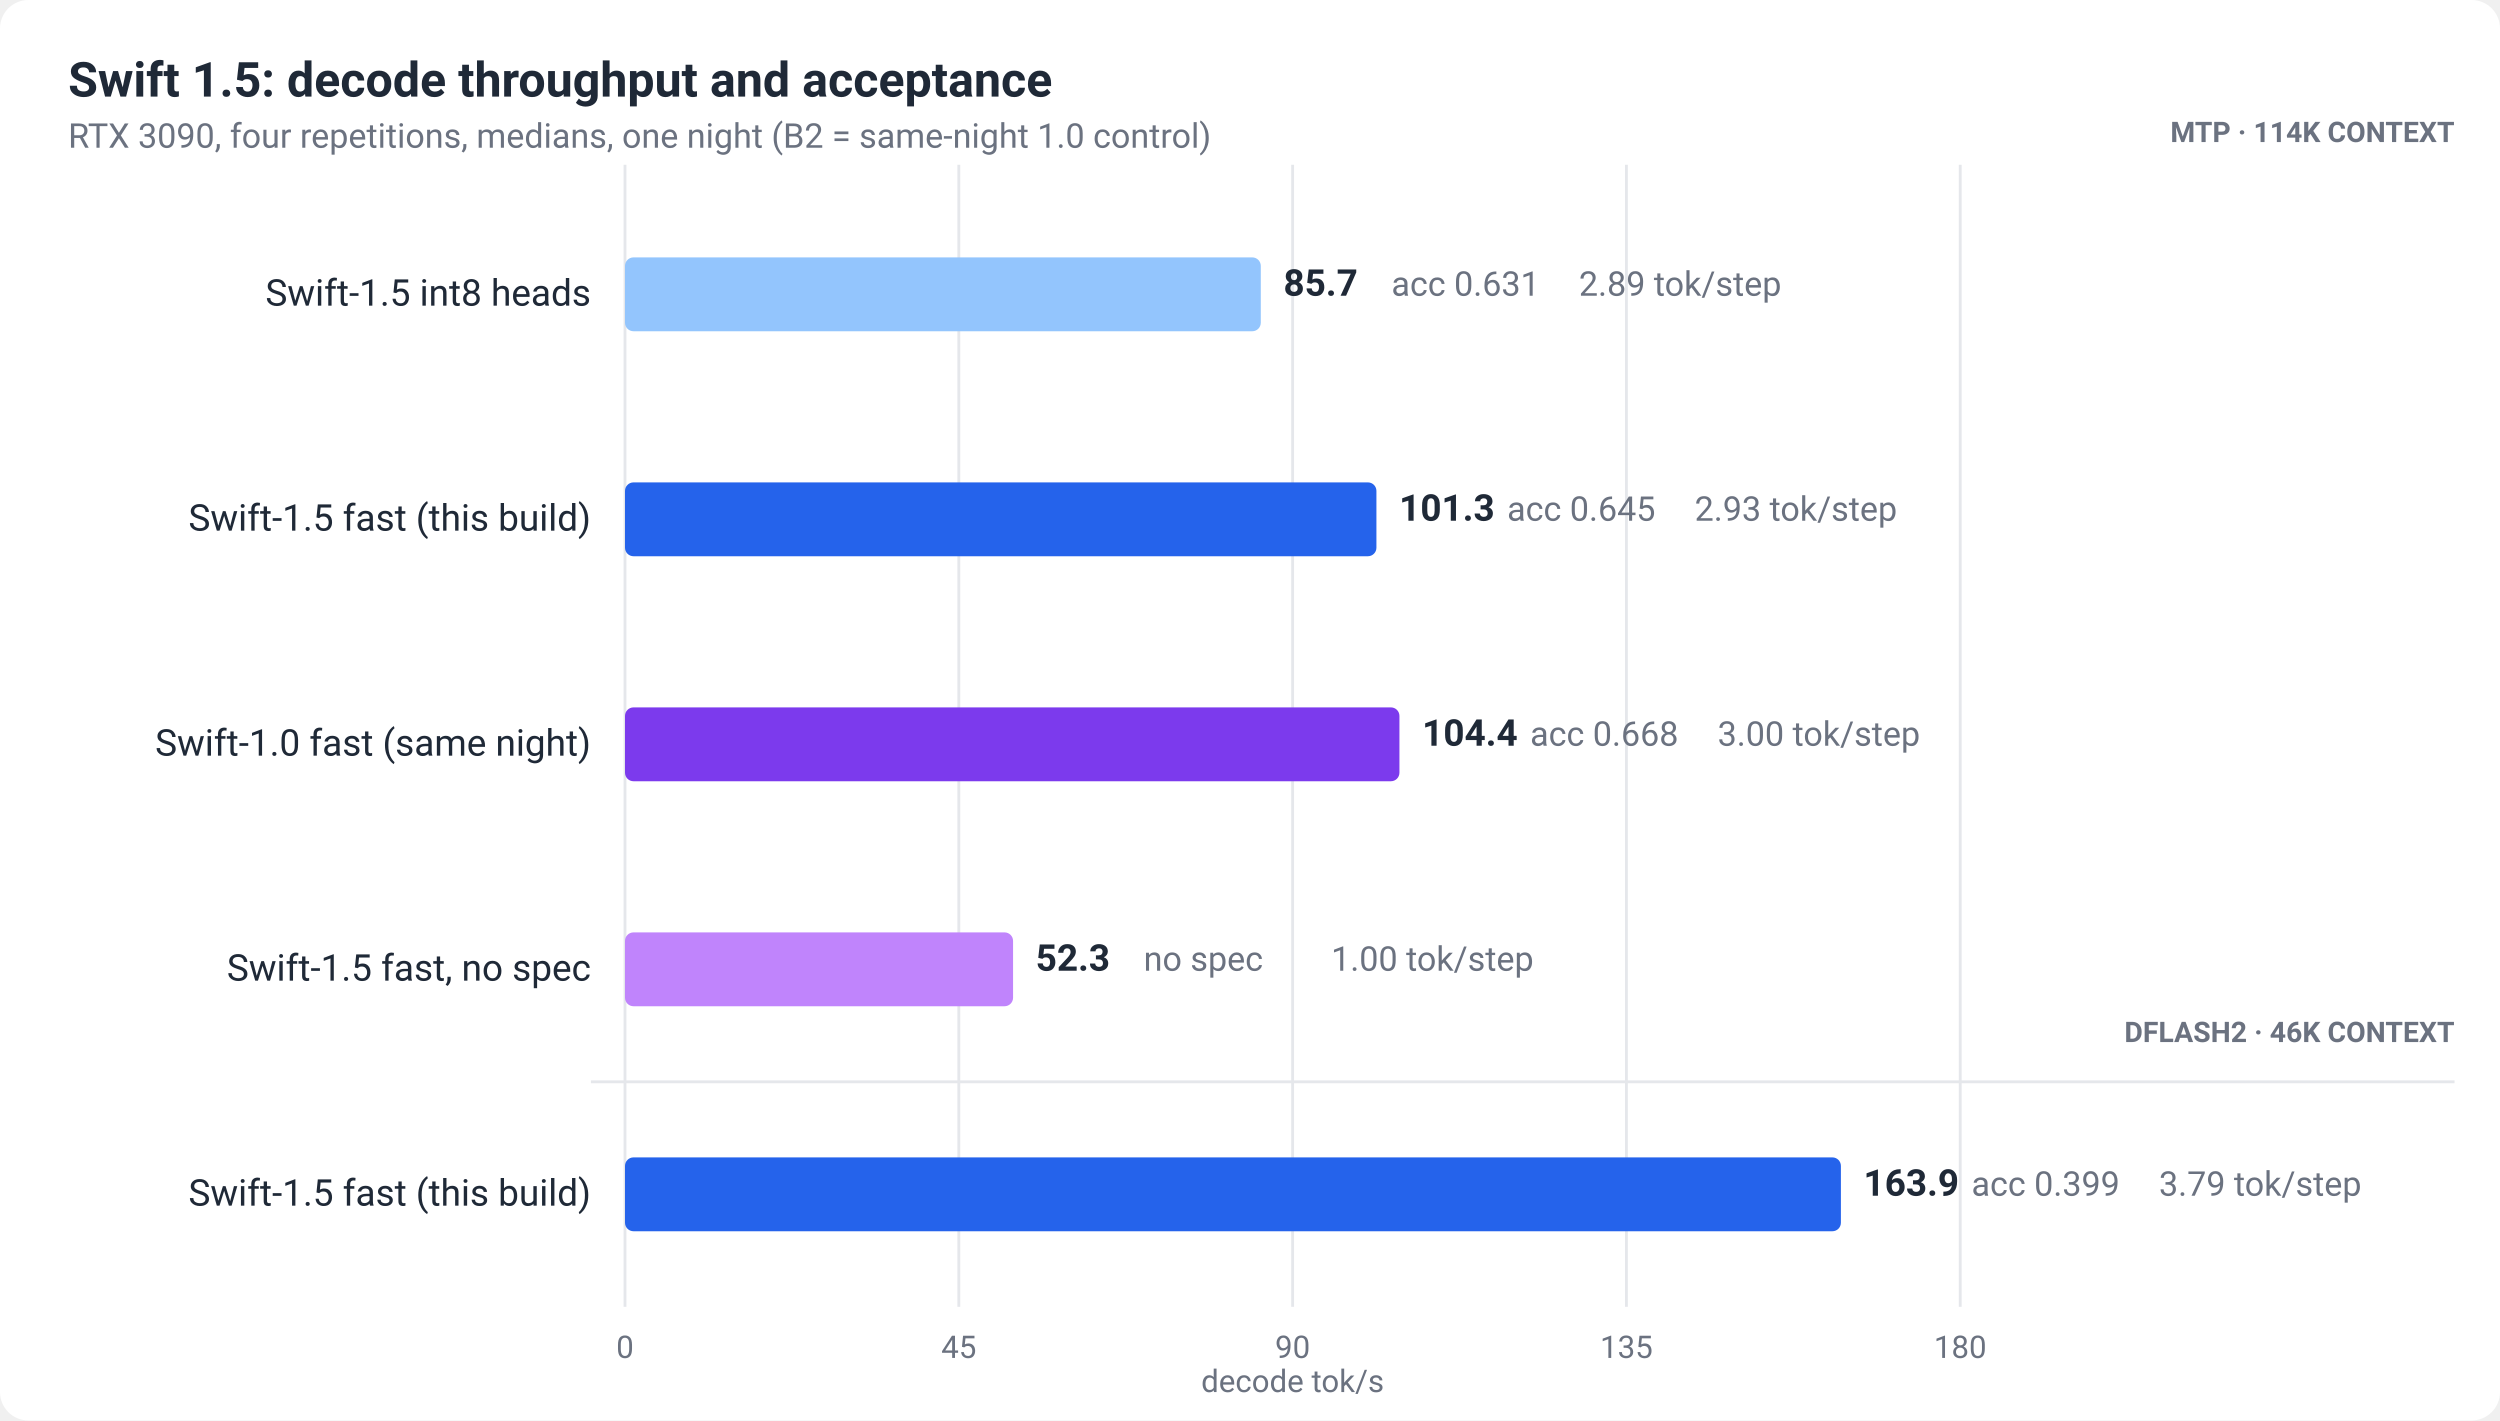
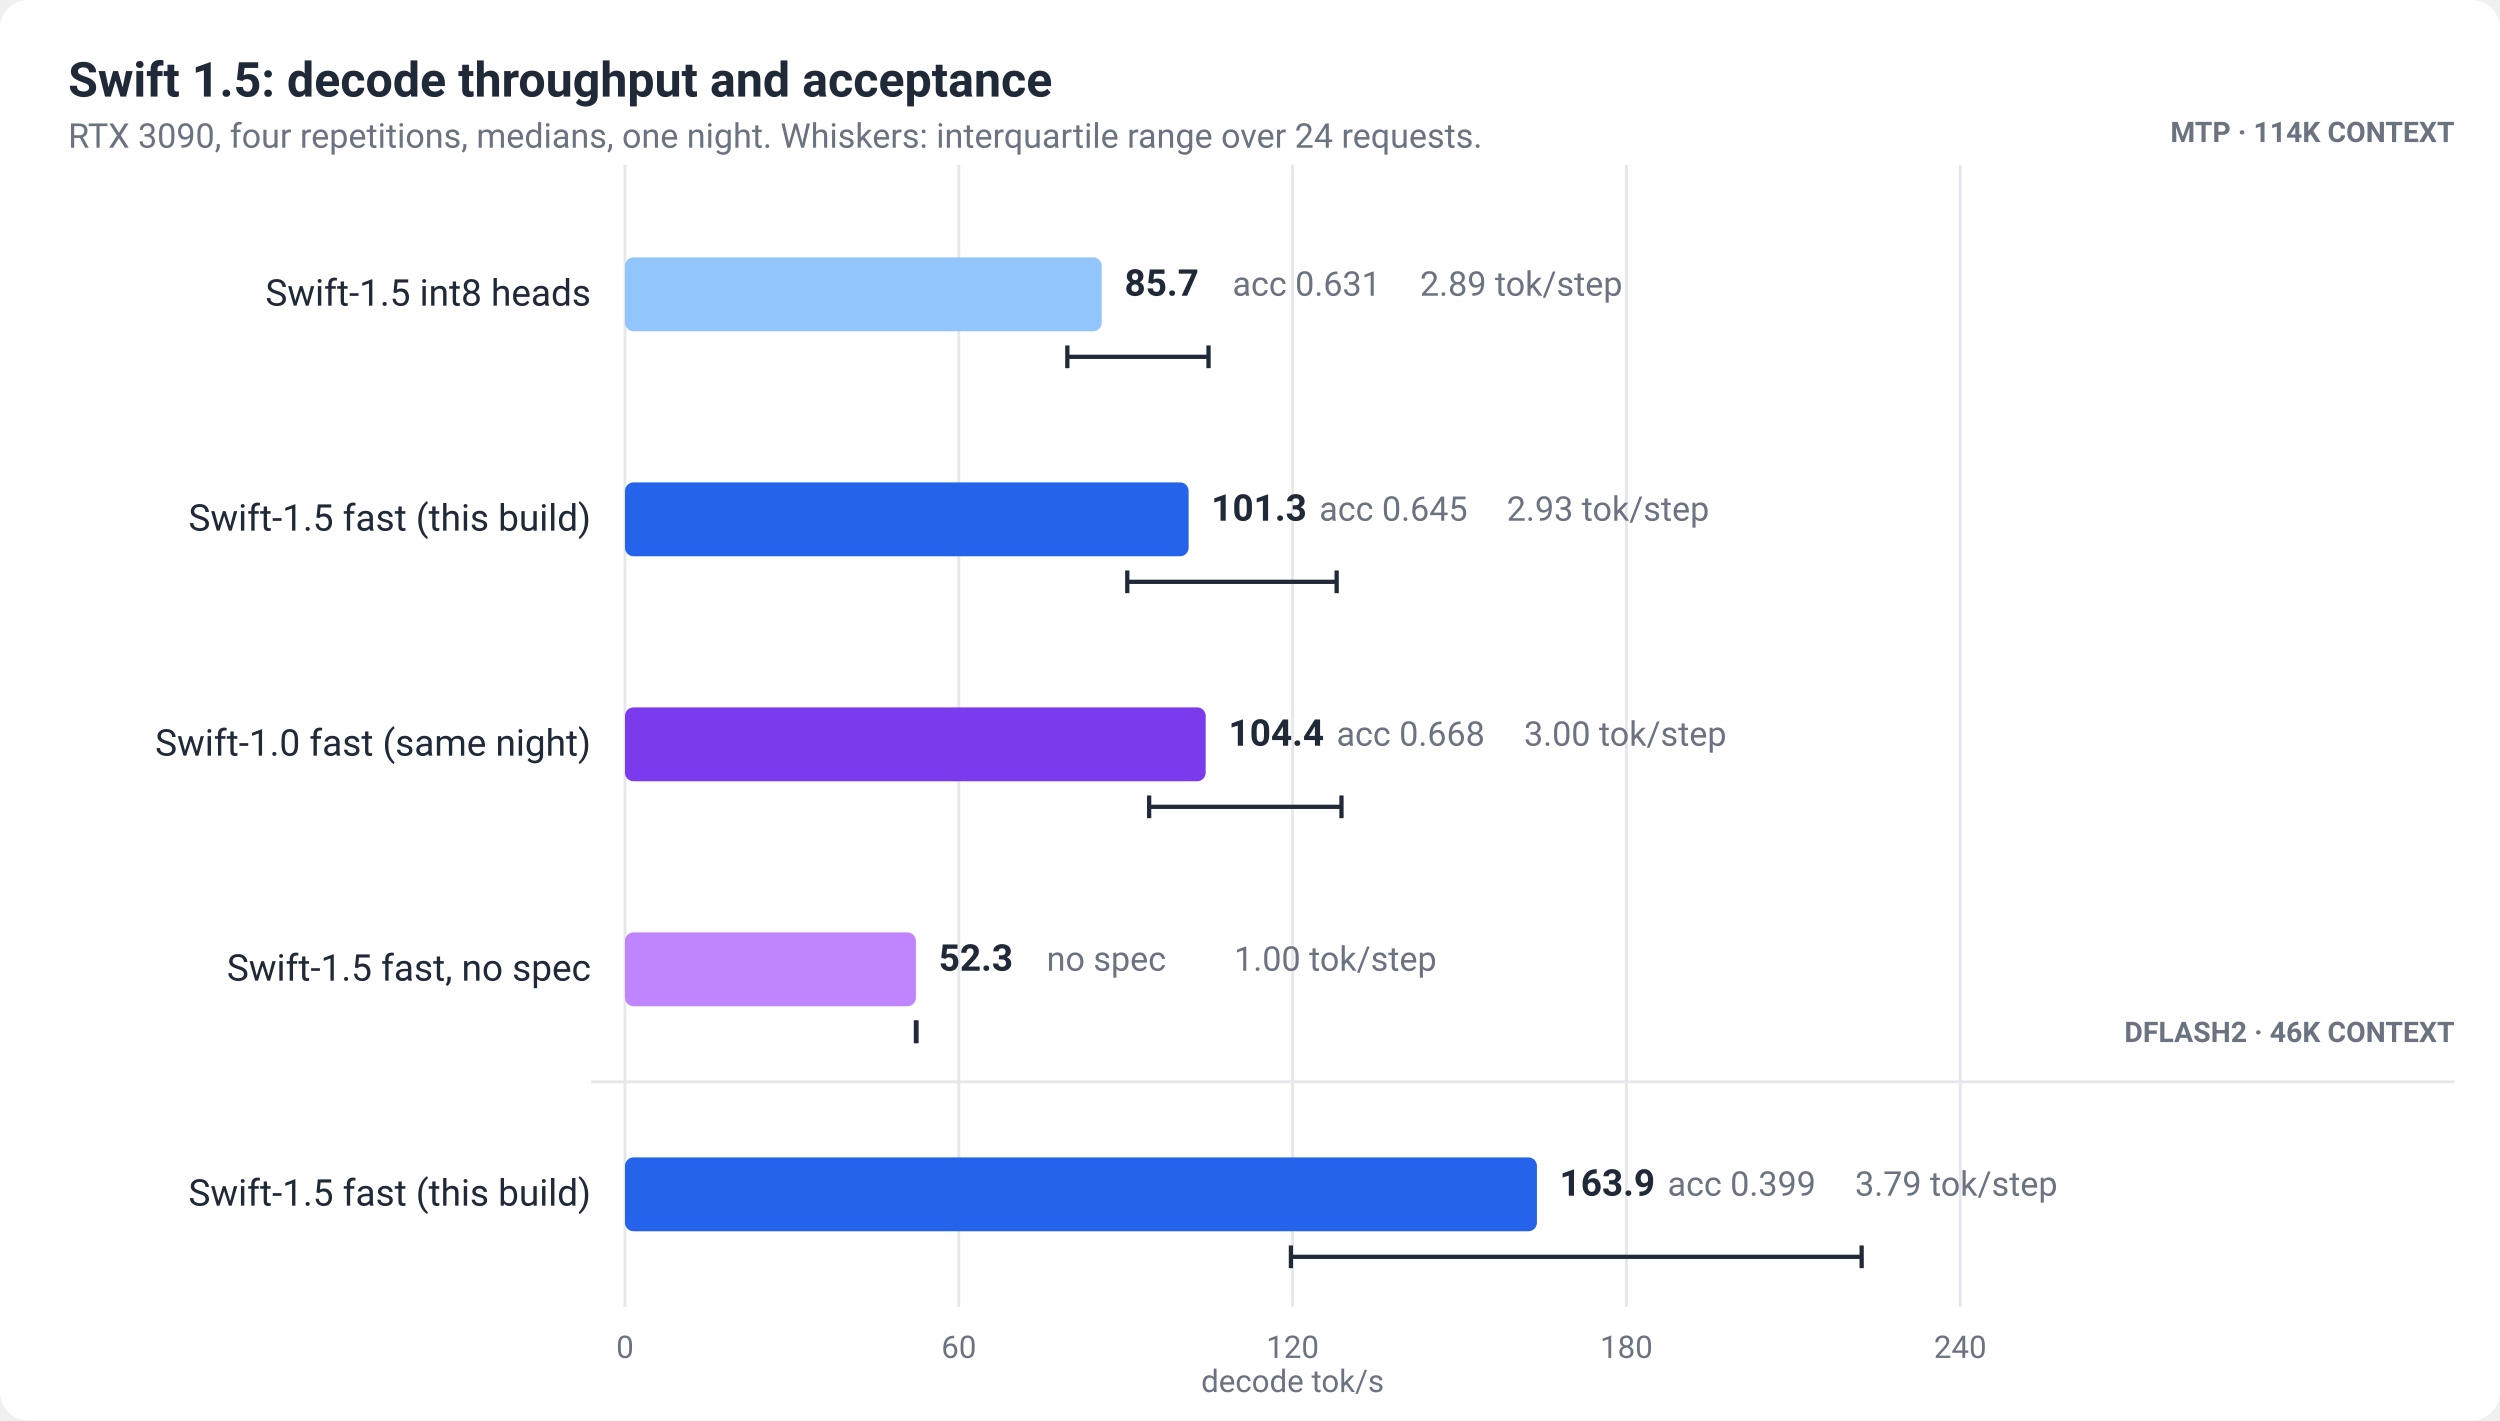
<svg xmlns="http://www.w3.org/2000/svg" width="880" height="500" viewBox="0 0 880 500" role="img">
  <rect width="880" height="500" rx="10" fill="#ffffff" />
  <text x="24" y="34" font-family="ui-sans-serif, system-ui, -apple-system, 'Segoe UI', Roboto, sans-serif" font-size="17" fill="#1f2937" text-anchor="start" font-weight="600">Swift 1.5: decode throughput and acceptance</text>
-   <text x="24" y="52" font-family="ui-sans-serif, system-ui, -apple-system, 'Segoe UI', Roboto, sans-serif" font-size="12" fill="#6b7280" text-anchor="start" font-weight="400">RTX 3090, four repetitions, medians, one night (B2 = same-night 1.0 control)</text>
+   <text x="24" y="52" font-family="ui-sans-serif, system-ui, -apple-system, 'Segoe UI', Roboto, sans-serif" font-size="12" fill="#6b7280" text-anchor="start" font-weight="400">RTX 3090, four repetitions, medians, one night. Whiskers: interquartile range over 24 requests.</text>
  <line x1="220.0" y1="58.0" x2="220.0" y2="460.0" stroke="#e5e7eb" stroke-width="1" />
  <text x="220.0" y="478" font-family="ui-sans-serif, system-ui, -apple-system, 'Segoe UI', Roboto, sans-serif" font-size="11" fill="#6b7280" text-anchor="middle" font-weight="400">0</text>
  <line x1="337.5" y1="58.0" x2="337.5" y2="460.0" stroke="#e5e7eb" stroke-width="1" />
-   <text x="337.5" y="478" font-family="ui-sans-serif, system-ui, -apple-system, 'Segoe UI', Roboto, sans-serif" font-size="11" fill="#6b7280" text-anchor="middle" font-weight="400">45</text>
+   <text x="337.5" y="478" font-family="ui-sans-serif, system-ui, -apple-system, 'Segoe UI', Roboto, sans-serif" font-size="11" fill="#6b7280" text-anchor="middle" font-weight="400">60</text>
  <line x1="455.0" y1="58.0" x2="455.0" y2="460.0" stroke="#e5e7eb" stroke-width="1" />
-   <text x="455.0" y="478" font-family="ui-sans-serif, system-ui, -apple-system, 'Segoe UI', Roboto, sans-serif" font-size="11" fill="#6b7280" text-anchor="middle" font-weight="400">90</text>
+   <text x="455.0" y="478" font-family="ui-sans-serif, system-ui, -apple-system, 'Segoe UI', Roboto, sans-serif" font-size="11" fill="#6b7280" text-anchor="middle" font-weight="400">120</text>
  <line x1="572.5" y1="58.0" x2="572.5" y2="460.0" stroke="#e5e7eb" stroke-width="1" />
-   <text x="572.5" y="478" font-family="ui-sans-serif, system-ui, -apple-system, 'Segoe UI', Roboto, sans-serif" font-size="11" fill="#6b7280" text-anchor="middle" font-weight="400">135</text>
+   <text x="572.5" y="478" font-family="ui-sans-serif, system-ui, -apple-system, 'Segoe UI', Roboto, sans-serif" font-size="11" fill="#6b7280" text-anchor="middle" font-weight="400">180</text>
  <line x1="690.0" y1="58.0" x2="690.0" y2="460.0" stroke="#e5e7eb" stroke-width="1" />
-   <text x="690.0" y="478" font-family="ui-sans-serif, system-ui, -apple-system, 'Segoe UI', Roboto, sans-serif" font-size="11" fill="#6b7280" text-anchor="middle" font-weight="400">180</text>
+   <text x="690.0" y="478" font-family="ui-sans-serif, system-ui, -apple-system, 'Segoe UI', Roboto, sans-serif" font-size="11" fill="#6b7280" text-anchor="middle" font-weight="400">240</text>
  <text x="455.0" y="490" font-family="ui-sans-serif, system-ui, -apple-system, 'Segoe UI', Roboto, sans-serif" font-size="11" fill="#6b7280" text-anchor="middle" font-weight="400">decode tok/s</text>
  <text x="208" y="107.6" font-family="ui-sans-serif, system-ui, -apple-system, 'Segoe UI', Roboto, sans-serif" font-size="13" fill="#1f2937" text-anchor="end" font-weight="400">Swift-1.5 int8 heads</text>
-   <rect x="220.0" y="90.6" width="223.8" height="26.0" rx="3" fill="#93c5fd" />
-   <text x="451.772" y="104.1" font-family="ui-sans-serif, system-ui, -apple-system, 'Segoe UI', Roboto, sans-serif" font-size="13" fill="#1f2937" text-anchor="start" font-weight="600">85.7</text>
-   <text x="489.772" y="104.1" font-family="ui-sans-serif, system-ui, -apple-system, 'Segoe UI', Roboto, sans-serif" font-size="12" fill="#6b7280" text-anchor="start" font-weight="400">acc 0.631</text>
-   <text x="555.772" y="104.1" font-family="ui-sans-serif, system-ui, -apple-system, 'Segoe UI', Roboto, sans-serif" font-size="12" fill="#6b7280" text-anchor="start" font-weight="400">2.89 tok/step</text>
+   <rect x="220.0" y="90.6" width="167.8" height="26.0" rx="3" fill="#93c5fd" />
+   <line x1="375.7" y1="125.6" x2="425.4" y2="125.6" stroke="#1f2937" stroke-width="1.5" />
+   <line x1="375.7" y1="121.6" x2="375.7" y2="129.6" stroke="#1f2937" stroke-width="1.5" />
+   <line x1="425.4" y1="121.6" x2="425.4" y2="129.6" stroke="#1f2937" stroke-width="1.5" />
+   <text x="395.829" y="104.1" font-family="ui-sans-serif, system-ui, -apple-system, 'Segoe UI', Roboto, sans-serif" font-size="13" fill="#1f2937" text-anchor="start" font-weight="600">85.7</text>
+   <text x="433.829" y="104.1" font-family="ui-sans-serif, system-ui, -apple-system, 'Segoe UI', Roboto, sans-serif" font-size="12" fill="#6b7280" text-anchor="start" font-weight="400">acc 0.631</text>
+   <text x="499.829" y="104.1" font-family="ui-sans-serif, system-ui, -apple-system, 'Segoe UI', Roboto, sans-serif" font-size="12" fill="#6b7280" text-anchor="start" font-weight="400">2.89 tok/step</text>
  <text x="208" y="186.8" font-family="ui-sans-serif, system-ui, -apple-system, 'Segoe UI', Roboto, sans-serif" font-size="13" fill="#1f2937" text-anchor="end" font-weight="400">Swift-1.5 fast (this build)</text>
-   <rect x="220.0" y="169.8" width="264.5" height="26.0" rx="3" fill="#2563eb" />
-   <text x="492.506" y="183.3" font-family="ui-sans-serif, system-ui, -apple-system, 'Segoe UI', Roboto, sans-serif" font-size="13" fill="#1f2937" text-anchor="start" font-weight="600">101.3</text>
-   <text x="530.506" y="183.3" font-family="ui-sans-serif, system-ui, -apple-system, 'Segoe UI', Roboto, sans-serif" font-size="12" fill="#6b7280" text-anchor="start" font-weight="400">acc 0.645</text>
-   <text x="596.506" y="183.3" font-family="ui-sans-serif, system-ui, -apple-system, 'Segoe UI', Roboto, sans-serif" font-size="12" fill="#6b7280" text-anchor="start" font-weight="400">2.93 tok/step</text>
+   <rect x="220.0" y="169.8" width="198.4" height="26.0" rx="3" fill="#2563eb" />
+   <line x1="396.8" y1="204.8" x2="470.5" y2="204.8" stroke="#1f2937" stroke-width="1.5" />
+   <line x1="396.8" y1="200.8" x2="396.8" y2="208.8" stroke="#1f2937" stroke-width="1.5" />
+   <line x1="470.5" y1="200.8" x2="470.5" y2="208.8" stroke="#1f2937" stroke-width="1.5" />
+   <text x="426.379" y="183.3" font-family="ui-sans-serif, system-ui, -apple-system, 'Segoe UI', Roboto, sans-serif" font-size="13" fill="#1f2937" text-anchor="start" font-weight="600">101.3</text>
+   <text x="464.379" y="183.3" font-family="ui-sans-serif, system-ui, -apple-system, 'Segoe UI', Roboto, sans-serif" font-size="12" fill="#6b7280" text-anchor="start" font-weight="400">acc 0.645</text>
+   <text x="530.379" y="183.3" font-family="ui-sans-serif, system-ui, -apple-system, 'Segoe UI', Roboto, sans-serif" font-size="12" fill="#6b7280" text-anchor="start" font-weight="400">2.93 tok/step</text>
  <text x="208" y="266.0" font-family="ui-sans-serif, system-ui, -apple-system, 'Segoe UI', Roboto, sans-serif" font-size="13" fill="#1f2937" text-anchor="end" font-weight="400">Swift-1.0 fast (same night)</text>
-   <rect x="220.0" y="249.0" width="272.6" height="26.0" rx="3" fill="#7c3aed" />
-   <text x="500.6" y="262.5" font-family="ui-sans-serif, system-ui, -apple-system, 'Segoe UI', Roboto, sans-serif" font-size="13" fill="#1f2937" text-anchor="start" font-weight="600">104.4</text>
-   <text x="538.6" y="262.5" font-family="ui-sans-serif, system-ui, -apple-system, 'Segoe UI', Roboto, sans-serif" font-size="12" fill="#6b7280" text-anchor="start" font-weight="400">acc 0.668</text>
-   <text x="604.6" y="262.5" font-family="ui-sans-serif, system-ui, -apple-system, 'Segoe UI', Roboto, sans-serif" font-size="12" fill="#6b7280" text-anchor="start" font-weight="400">3.00 tok/step</text>
+   <rect x="220.0" y="249.0" width="204.4" height="26.0" rx="3" fill="#7c3aed" />
+   <line x1="404.5" y1="284.0" x2="472.2" y2="284.0" stroke="#1f2937" stroke-width="1.5" />
+   <line x1="404.5" y1="280.0" x2="404.5" y2="288.0" stroke="#1f2937" stroke-width="1.5" />
+   <line x1="472.2" y1="280.0" x2="472.2" y2="288.0" stroke="#1f2937" stroke-width="1.5" />
+   <text x="432.45" y="262.5" font-family="ui-sans-serif, system-ui, -apple-system, 'Segoe UI', Roboto, sans-serif" font-size="13" fill="#1f2937" text-anchor="start" font-weight="600">104.4</text>
+   <text x="470.45" y="262.5" font-family="ui-sans-serif, system-ui, -apple-system, 'Segoe UI', Roboto, sans-serif" font-size="12" fill="#6b7280" text-anchor="start" font-weight="400">acc 0.668</text>
+   <text x="536.45" y="262.5" font-family="ui-sans-serif, system-ui, -apple-system, 'Segoe UI', Roboto, sans-serif" font-size="12" fill="#6b7280" text-anchor="start" font-weight="400">3.00 tok/step</text>
  <text x="208" y="345.2" font-family="ui-sans-serif, system-ui, -apple-system, 'Segoe UI', Roboto, sans-serif" font-size="13" fill="#1f2937" text-anchor="end" font-weight="400">Swift-1.5 fast, no spec</text>
-   <rect x="220.0" y="328.2" width="136.6" height="26.0" rx="3" fill="#c084fc" />
-   <text x="364.561" y="341.7" font-family="ui-sans-serif, system-ui, -apple-system, 'Segoe UI', Roboto, sans-serif" font-size="13" fill="#1f2937" text-anchor="start" font-weight="600">52.3</text>
-   <text x="402.561" y="341.7" font-family="ui-sans-serif, system-ui, -apple-system, 'Segoe UI', Roboto, sans-serif" font-size="12" fill="#6b7280" text-anchor="start" font-weight="400">no spec</text>
-   <text x="468.561" y="341.7" font-family="ui-sans-serif, system-ui, -apple-system, 'Segoe UI', Roboto, sans-serif" font-size="12" fill="#6b7280" text-anchor="start" font-weight="400">1.00 tok/step</text>
+   <rect x="220.0" y="328.2" width="102.4" height="26.0" rx="3" fill="#c084fc" />
+   <line x1="322.4" y1="363.2" x2="322.6" y2="363.2" stroke="#1f2937" stroke-width="1.5" />
+   <line x1="322.4" y1="359.2" x2="322.4" y2="367.2" stroke="#1f2937" stroke-width="1.5" />
+   <line x1="322.6" y1="359.2" x2="322.6" y2="367.2" stroke="#1f2937" stroke-width="1.5" />
+   <text x="330.421" y="341.7" font-family="ui-sans-serif, system-ui, -apple-system, 'Segoe UI', Roboto, sans-serif" font-size="13" fill="#1f2937" text-anchor="start" font-weight="600">52.3</text>
+   <text x="368.421" y="341.7" font-family="ui-sans-serif, system-ui, -apple-system, 'Segoe UI', Roboto, sans-serif" font-size="12" fill="#6b7280" text-anchor="start" font-weight="400">no spec</text>
+   <text x="434.421" y="341.7" font-family="ui-sans-serif, system-ui, -apple-system, 'Segoe UI', Roboto, sans-serif" font-size="12" fill="#6b7280" text-anchor="start" font-weight="400">1.00 tok/step</text>
  <line x1="208.0" y1="380.8" x2="864.0" y2="380.8" stroke="#e5e7eb" stroke-width="1" />
  <text x="208" y="424.4" font-family="ui-sans-serif, system-ui, -apple-system, 'Segoe UI', Roboto, sans-serif" font-size="13" fill="#1f2937" text-anchor="end" font-weight="400">Swift-1.5 fast (this build)</text>
-   <rect x="220.0" y="407.4" width="428.0" height="26.0" rx="3" fill="#2563eb" />
-   <text x="655.961" y="420.9" font-family="ui-sans-serif, system-ui, -apple-system, 'Segoe UI', Roboto, sans-serif" font-size="13" fill="#1f2937" text-anchor="start" font-weight="600">163.9</text>
-   <text x="693.961" y="420.9" font-family="ui-sans-serif, system-ui, -apple-system, 'Segoe UI', Roboto, sans-serif" font-size="12" fill="#6b7280" text-anchor="start" font-weight="400">acc 0.399</text>
-   <text x="759.961" y="420.9" font-family="ui-sans-serif, system-ui, -apple-system, 'Segoe UI', Roboto, sans-serif" font-size="12" fill="#6b7280" text-anchor="start" font-weight="400">3.79 tok/step</text>
+   <rect x="220.0" y="407.4" width="321.0" height="26.0" rx="3" fill="#2563eb" />
+   <line x1="454.4" y1="442.4" x2="655.3" y2="442.4" stroke="#1f2937" stroke-width="1.5" />
+   <line x1="454.4" y1="438.4" x2="454.4" y2="446.4" stroke="#1f2937" stroke-width="1.5" />
+   <line x1="655.3" y1="438.4" x2="655.3" y2="446.4" stroke="#1f2937" stroke-width="1.5" />
+   <text x="548.971" y="420.9" font-family="ui-sans-serif, system-ui, -apple-system, 'Segoe UI', Roboto, sans-serif" font-size="13" fill="#1f2937" text-anchor="start" font-weight="600">163.9</text>
+   <text x="586.971" y="420.9" font-family="ui-sans-serif, system-ui, -apple-system, 'Segoe UI', Roboto, sans-serif" font-size="12" fill="#6b7280" text-anchor="start" font-weight="400">acc 0.399</text>
+   <text x="652.971" y="420.9" font-family="ui-sans-serif, system-ui, -apple-system, 'Segoe UI', Roboto, sans-serif" font-size="12" fill="#6b7280" text-anchor="start" font-weight="400">3.79 tok/step</text>
  <text x="864" y="50" font-family="ui-sans-serif, system-ui, -apple-system, 'Segoe UI', Roboto, sans-serif" font-size="10" fill="#6b7280" text-anchor="end" font-weight="600">MTP · 114K CONTEXT</text>
  <text x="864" y="366.8" font-family="ui-sans-serif, system-ui, -apple-system, 'Segoe UI', Roboto, sans-serif" font-size="10" fill="#6b7280" text-anchor="end" font-weight="600">DFLASH2 · 46K CONTEXT</text>
</svg>
